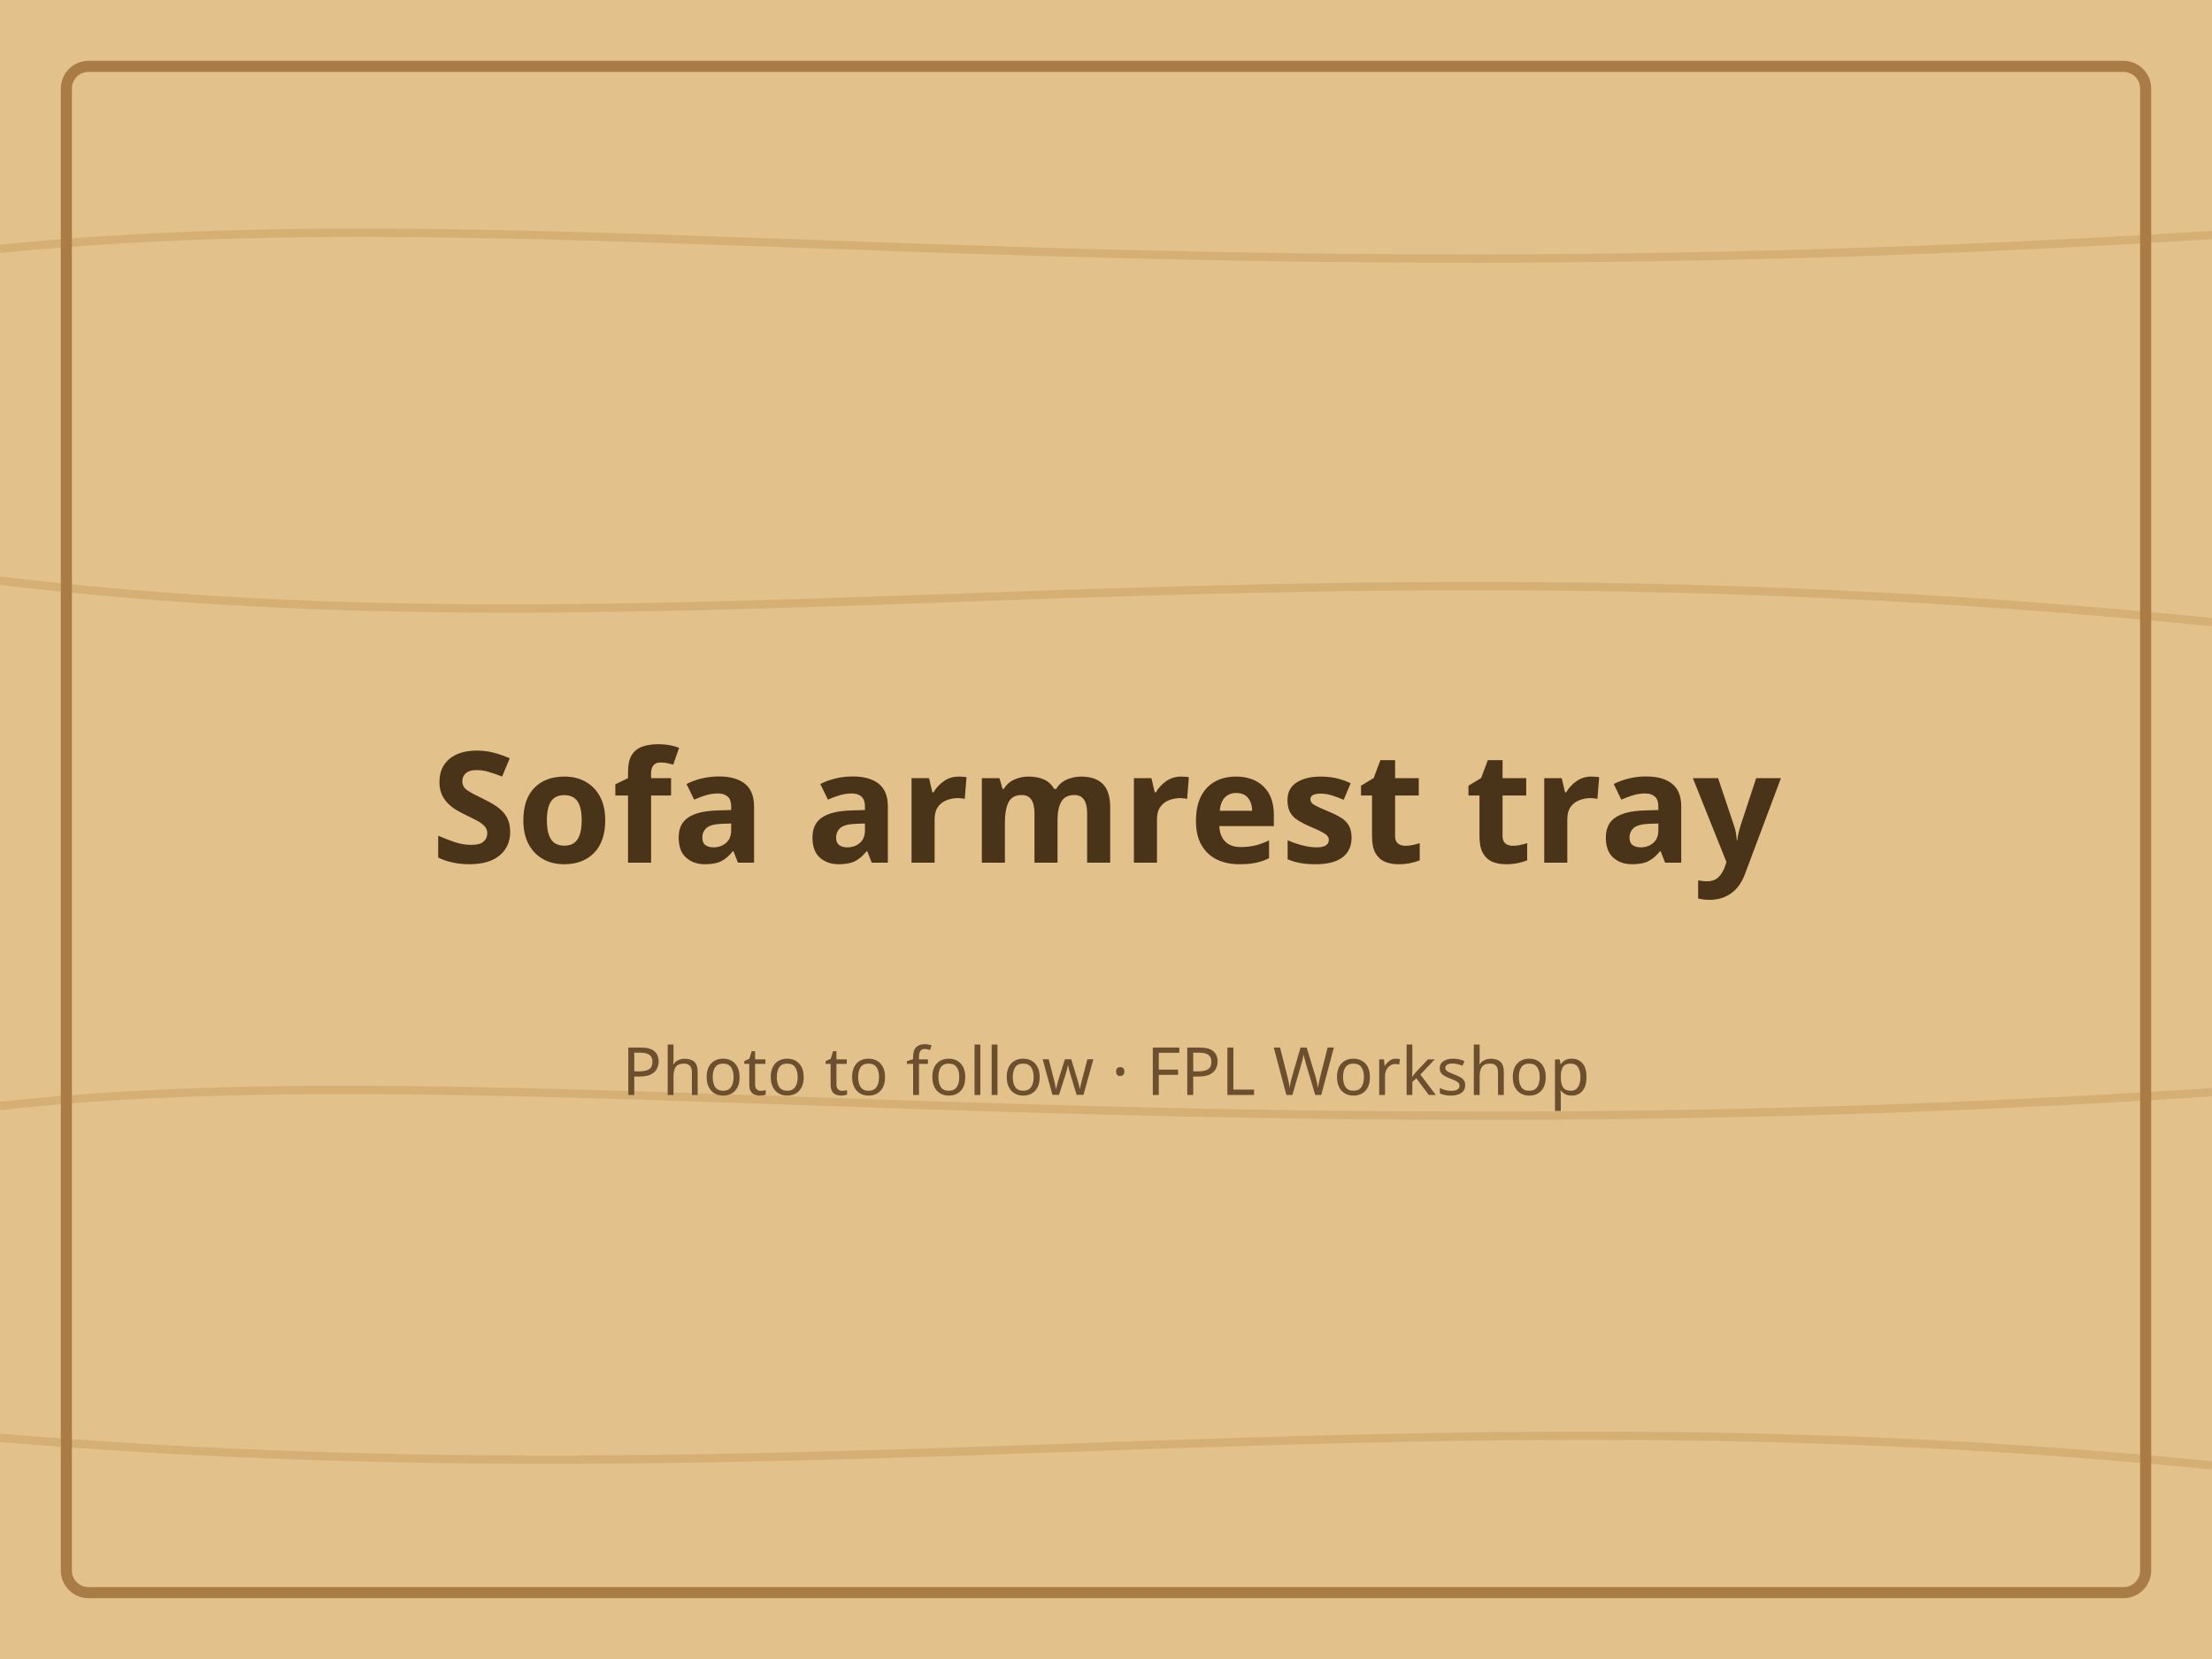
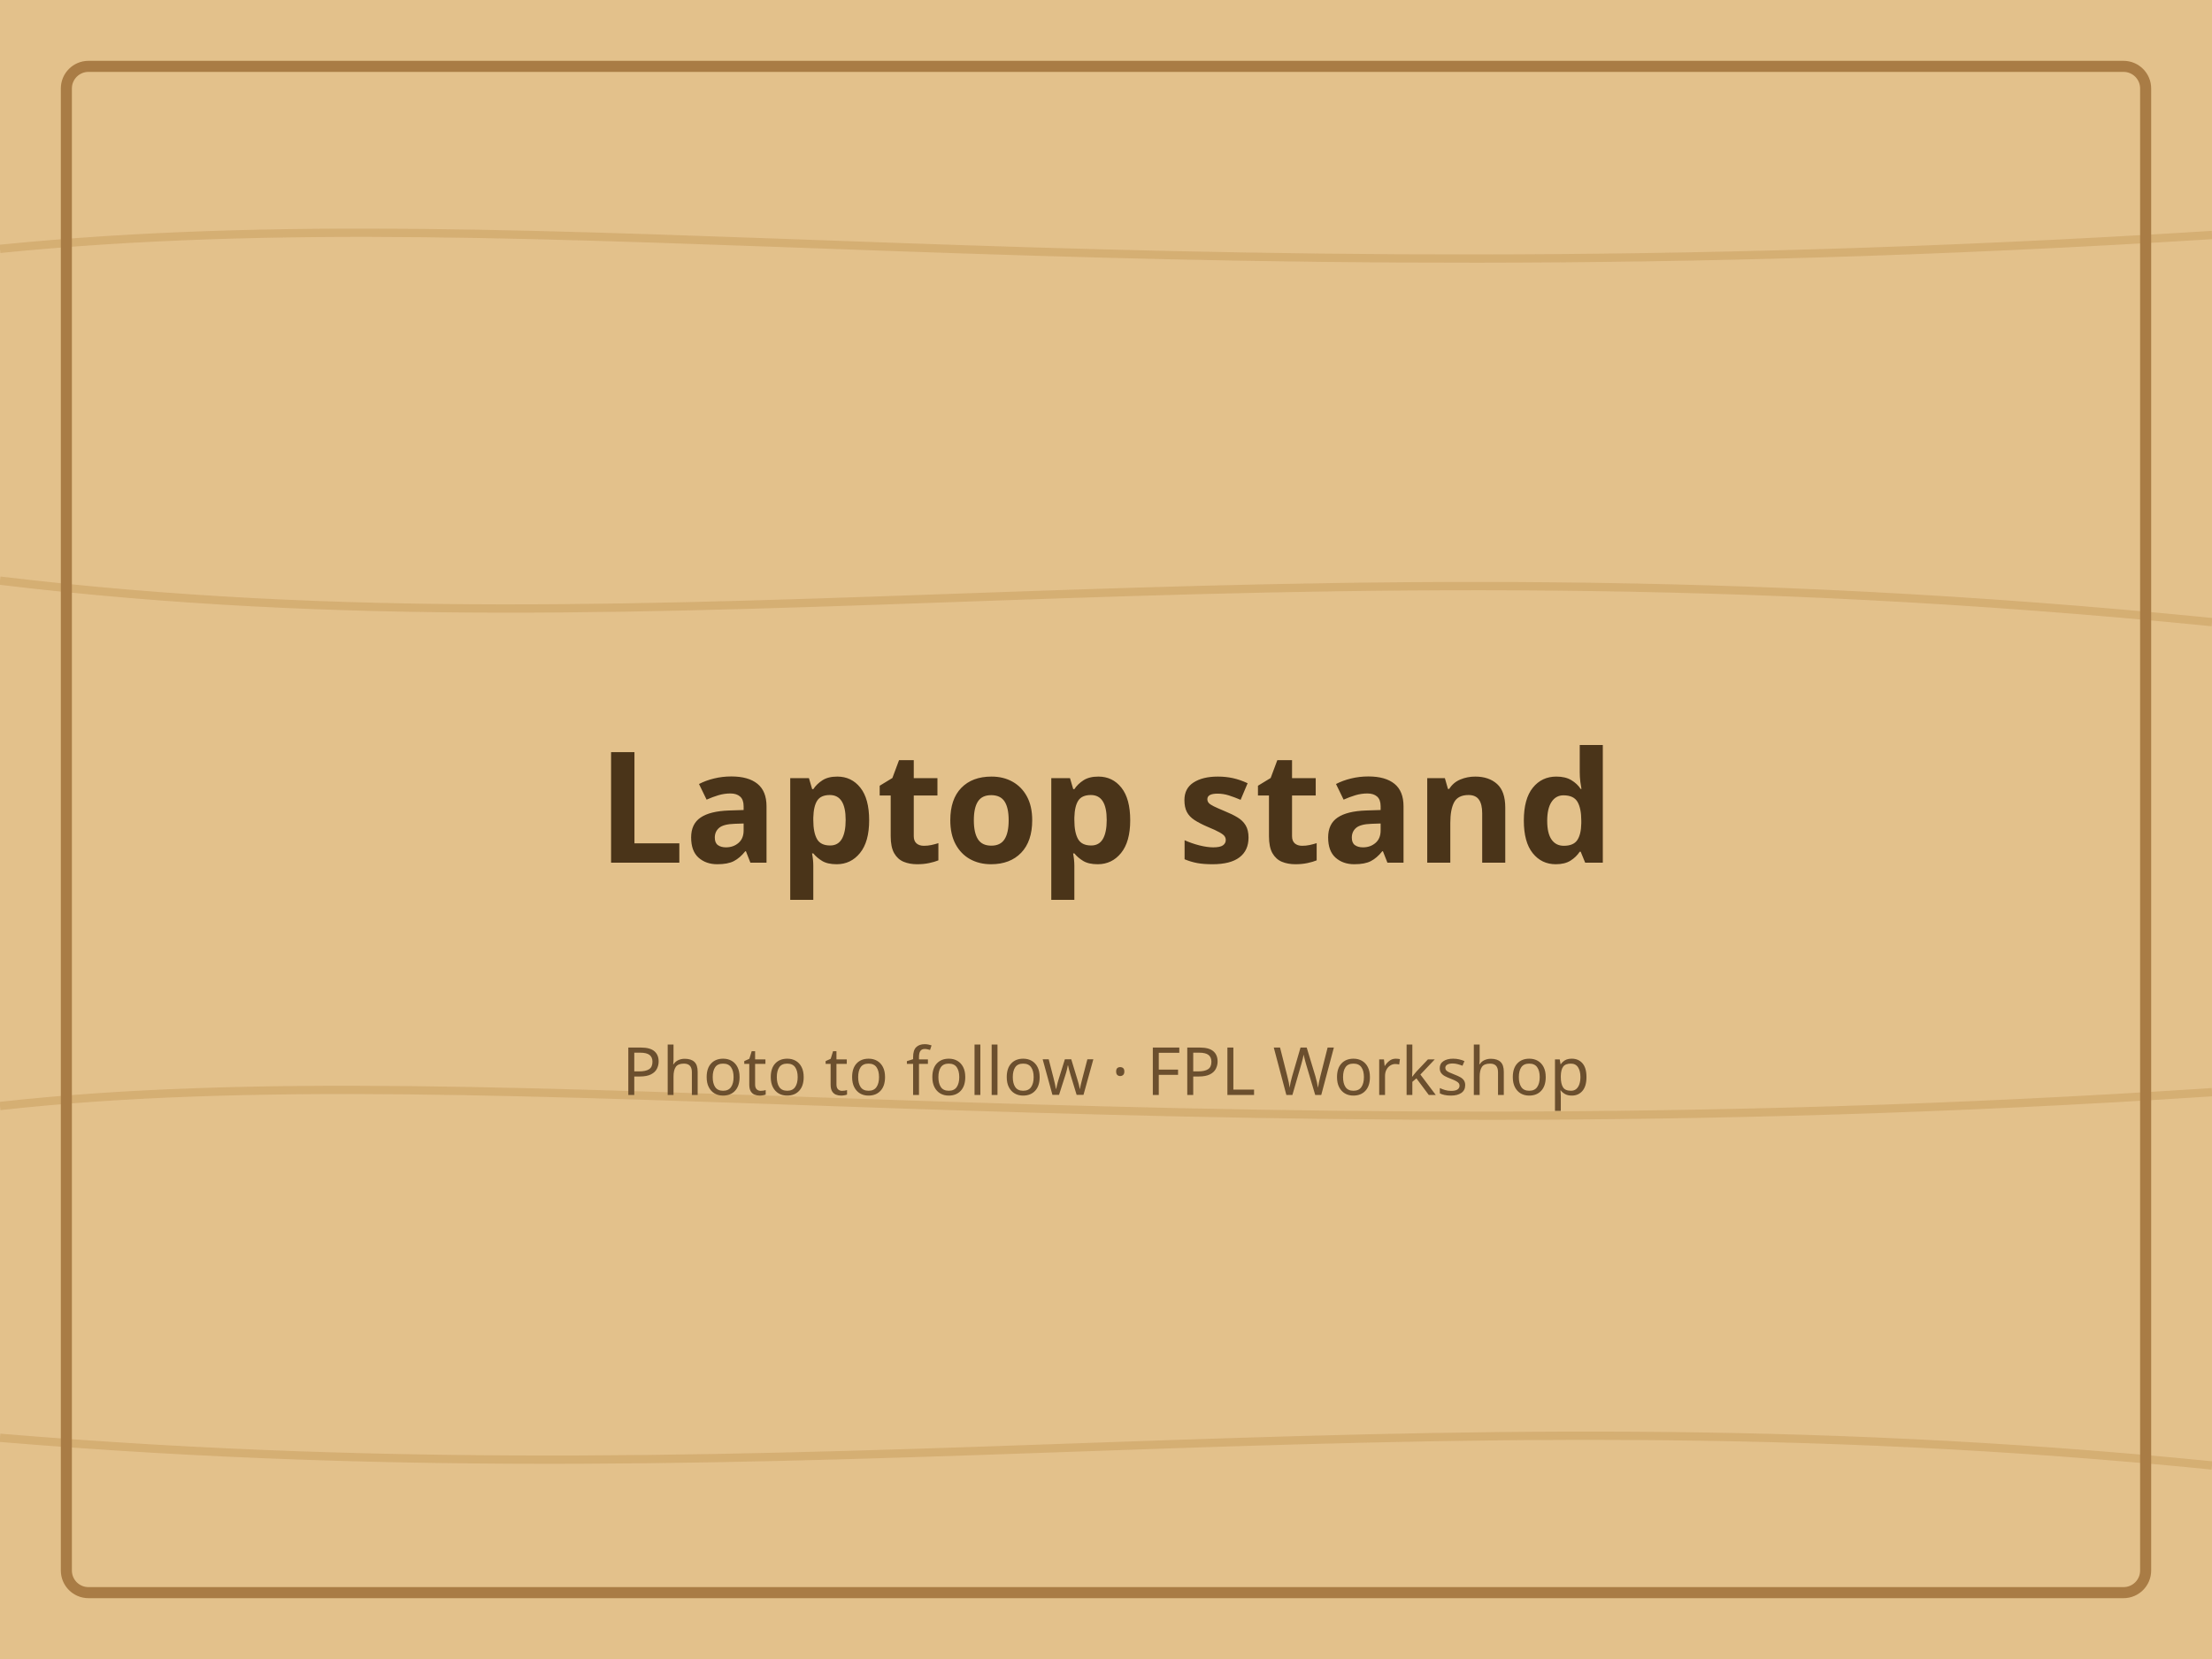
- <svg xmlns="http://www.w3.org/2000/svg" viewBox="0 0 800 600" role="img" aria-label="Sofa armrest tray, photo to follow">
+ <svg xmlns="http://www.w3.org/2000/svg" viewBox="0 0 800 600" role="img" aria-label="Laptop stand, photo to follow">
  <rect width="800" height="600" fill="#e3c18b" />
  <g fill="none" stroke="#cfa66a" stroke-width="3" opacity=".7">
    <path d="M0 90 C 200 70, 400 110, 800 85" />
    <path d="M0 210 C 250 240, 450 190, 800 225" />
    <path d="M0 400 C 180 380, 420 420, 800 395" />
    <path d="M0 520 C 300 545, 500 500, 800 530" />
  </g>
  <rect x="24" y="24" width="752" height="552" fill="none" stroke="#a97c45" stroke-width="4" rx="8" />
-   <text x="400" y="312" text-anchor="middle" font-family="ui-sans-serif, system-ui, sans-serif" font-size="56" font-weight="700" fill="#4a3419">Sofa armrest tray</text>
+   <text x="400" y="312" text-anchor="middle" font-family="ui-sans-serif, system-ui, sans-serif" font-size="56" font-weight="700" fill="#4a3419">Laptop stand</text>
  <text x="400" y="396" text-anchor="middle" font-family="ui-sans-serif, system-ui, sans-serif" font-size="24" fill="#6b4f2e">Photo to follow · FPL Workshop</text>
</svg>
